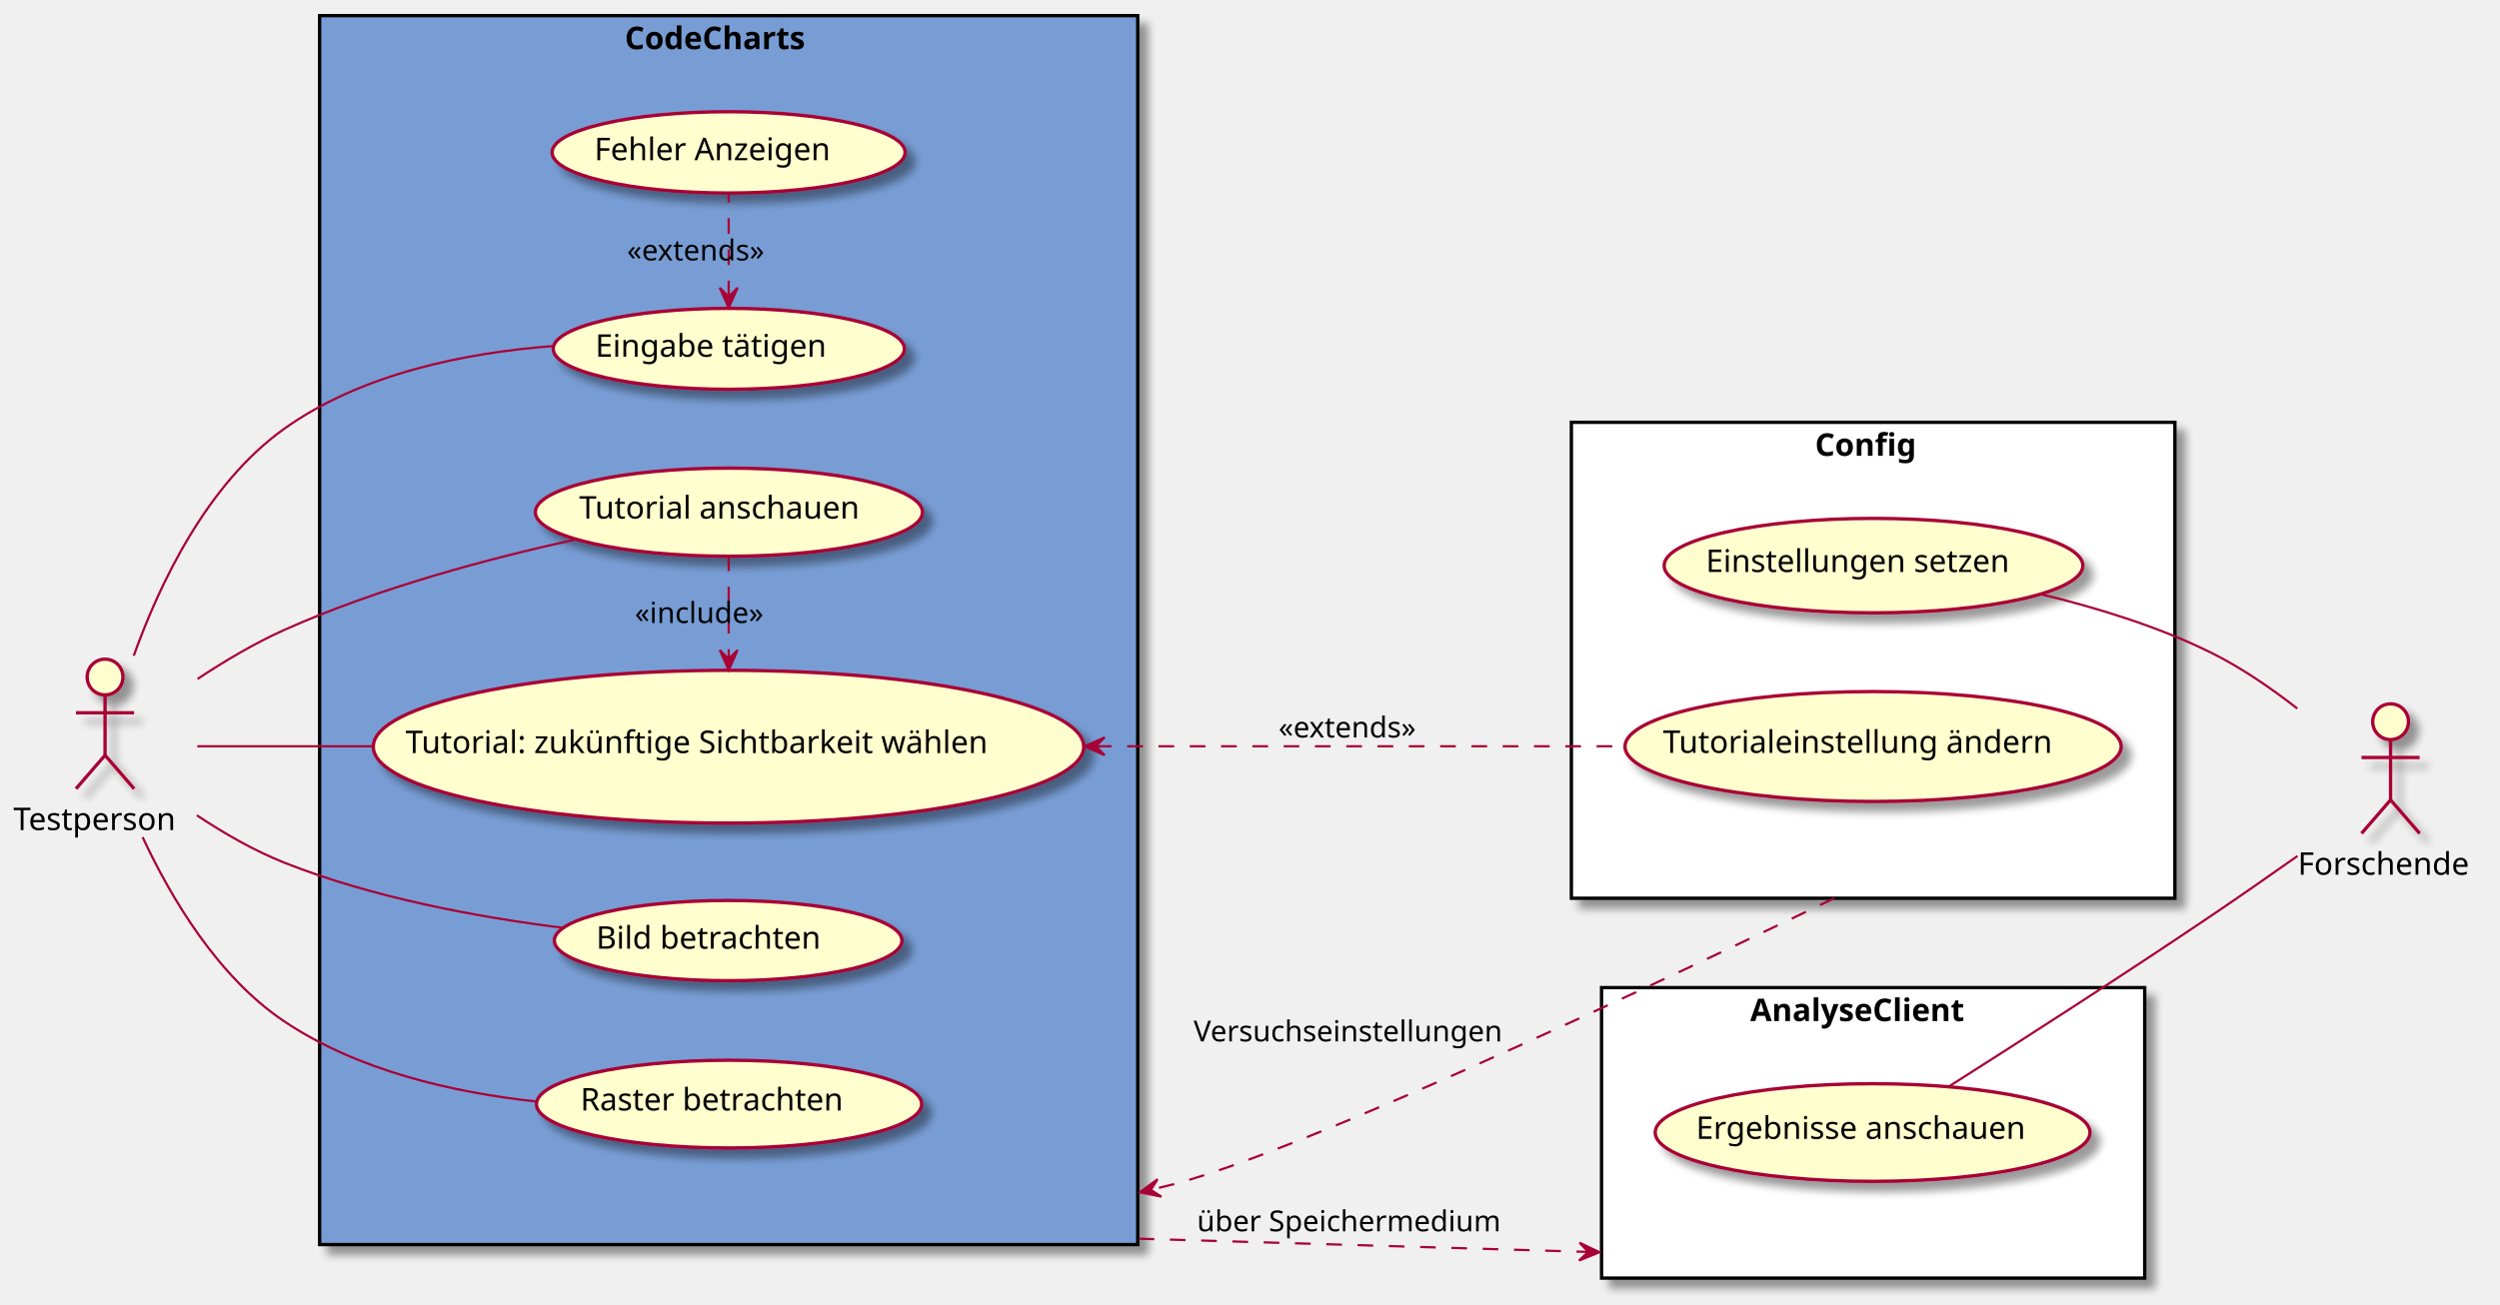
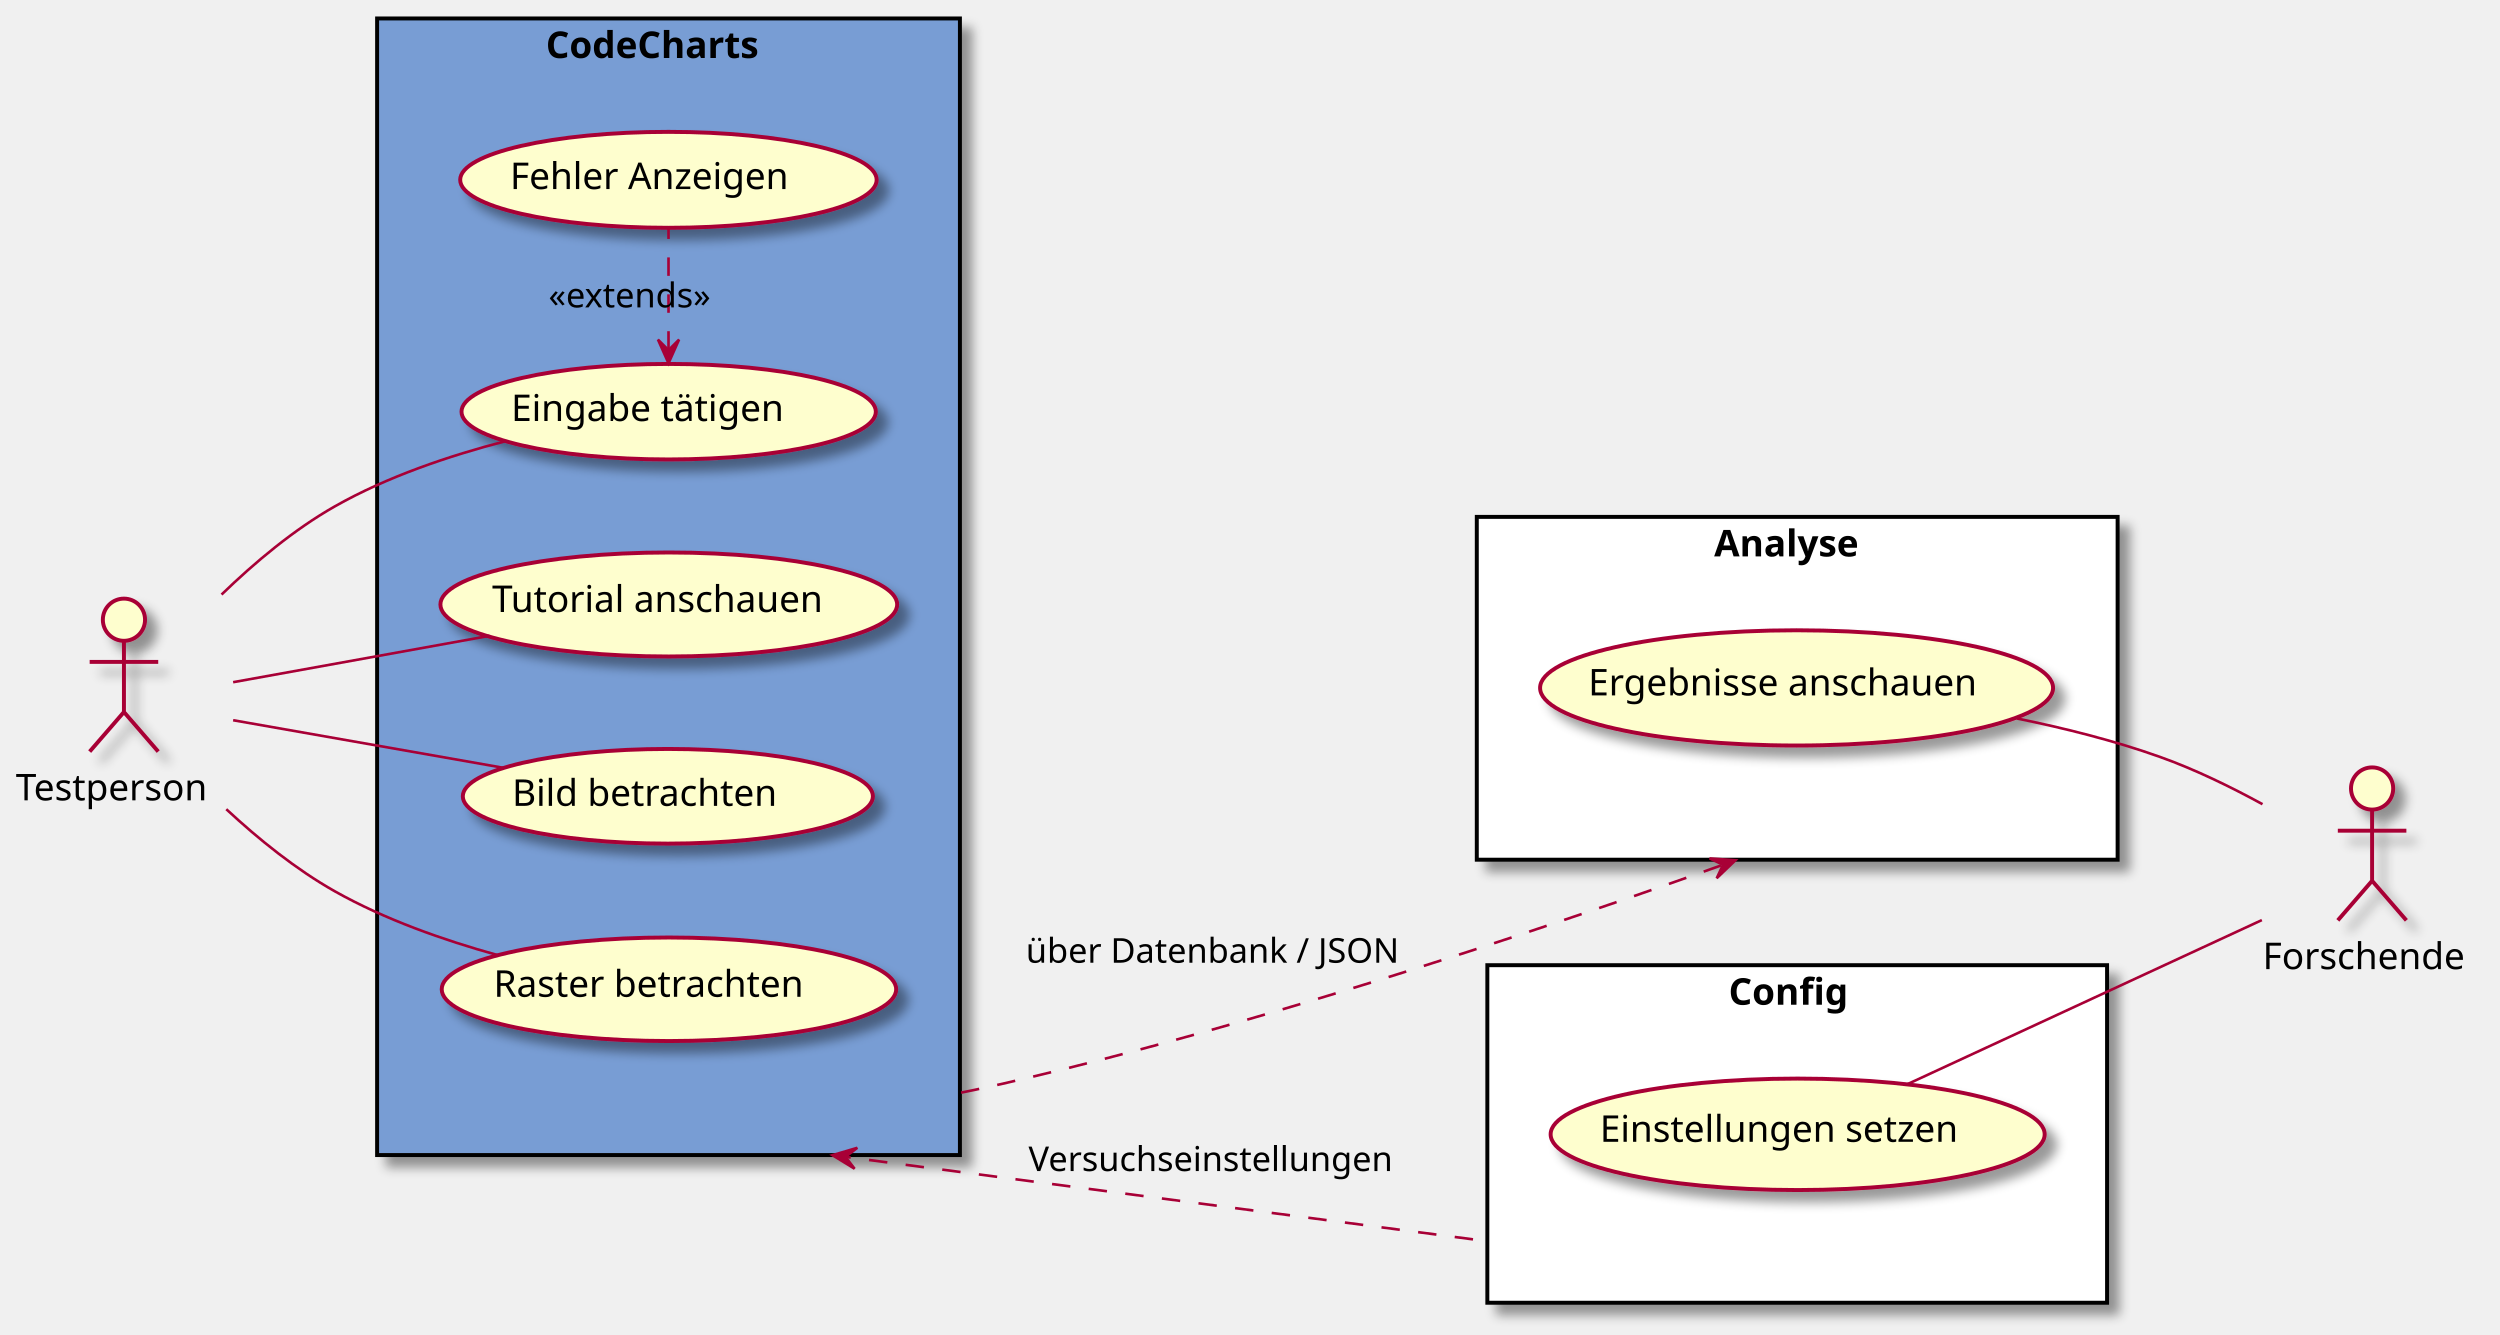
- <svg xmlns="http://www.w3.org/2000/svg" contentScriptType="application/ecmascript" contentStyleType="text/css" height="584px" preserveAspectRatio="none" style="width:1118px;height:584px;background:#FFFFFF;" version="1.1" viewBox="0 0 1118 584" width="1118px" zoomAndPan="magnify">
+ <svg xmlns="http://www.w3.org/2000/svg" contentScriptType="application/ecmascript" contentStyleType="text/css" height="506px" preserveAspectRatio="none" style="width:948px;height:506px;background:#FFFFFF;" version="1.1" viewBox="0 0 948 506" width="948px" zoomAndPan="magnify">
  <defs>
-     <filter height="300%" id="f1fup3zqpyefv5" width="300%" x="-1" y="-1">
+     <filter height="300%" id="f10gtli7p9csfs" width="300%" x="-1" y="-1">
      <feGaussianBlur result="blurOut" stdDeviation="2.0" />
      <feColorMatrix in="blurOut" result="blurOut2" type="matrix" values="0 0 0 0 0 0 0 0 0 0 0 0 0 0 0 0 0 0 .4 0" />
      <feOffset dx="4.0" dy="4.0" in="blurOut2" result="blurOut3" />
      <feBlend in="SourceGraphic" in2="blurOut3" mode="normal" />
    </filter>
  </defs>
  <g>
-     <rect fill="#789DD4" filter="url(#f1fup3zqpyefv5)" height="550" style="stroke:#000000;stroke-width:1.5;" width="366" x="143" y="7" />
-     <text fill="#000000" font-family="sans-serif" font-size="14" font-weight="bold" lengthAdjust="spacing" textLength="93" x="279.5" y="21.995">CodeCharts</text>
-     <rect fill="#FFFFFF" filter="url(#f1fup3zqpyefv5)" height="130" style="stroke:#000000;stroke-width:1.5;" width="243" x="716.5" y="442" />
-     <text fill="#000000" font-family="sans-serif" font-size="14" font-weight="bold" lengthAdjust="spacing" textLength="110" x="783" y="456.995">AnalyseClient</text>
-     <rect fill="#FFFFFF" filter="url(#f1fup3zqpyefv5)" height="213" style="stroke:#000000;stroke-width:1.5;" width="270" x="703" y="189" />
-     <text fill="#000000" font-family="sans-serif" font-size="14" font-weight="bold" lengthAdjust="spacing" textLength="52" x="812" y="203.995">Config</text>
-     <ellipse cx="326.1" cy="229.22" fill="#FEFECE" filter="url(#f1fup3zqpyefv5)" rx="86.6" ry="19.72" style="stroke:#A80036;stroke-width:1.5;" />
-     <text fill="#000000" font-family="sans-serif" font-size="14" lengthAdjust="spacing" textLength="134" x="259.1" y="232.067">Tutorial anschauen</text>
-     <ellipse cx="325.917" cy="334.183" fill="#FEFECE" filter="url(#f1fup3zqpyefv5)" rx="158.917" ry="34.183" style="stroke:#A80036;stroke-width:1.5;" />
-     <text fill="#000000" font-family="sans-serif" font-size="14" lengthAdjust="spacing" textLength="289" x="181.417" y="337.03">Tutorial: zukünftige Sichtbarkeit wählen</text>
-     <ellipse cx="325.753" cy="420.951" fill="#FEFECE" filter="url(#f1fup3zqpyefv5)" rx="77.753" ry="17.951" style="stroke:#A80036;stroke-width:1.5;" />
-     <text fill="#000000" font-family="sans-serif" font-size="14" lengthAdjust="spacing" textLength="113" x="266.699" y="424.581">Bild betrachten</text>
-     <ellipse cx="326.163" cy="494.133" fill="#FEFECE" filter="url(#f1fup3zqpyefv5)" rx="86.163" ry="19.633" style="stroke:#A80036;stroke-width:1.5;" />
-     <text fill="#000000" font-family="sans-serif" font-size="14" lengthAdjust="spacing" textLength="133" x="259.663" y="496.979">Raster betrachten</text>
-     <ellipse cx="326.059" cy="156.112" fill="#FEFECE" filter="url(#f1fup3zqpyefv5)" rx="78.559" ry="18.112" style="stroke:#A80036;stroke-width:1.5;" />
-     <text fill="#000000" font-family="sans-serif" font-size="14" lengthAdjust="spacing" textLength="115" x="266.333" y="159.653">Eingabe tätigen</text>
-     <ellipse cx="325.965" cy="68.193" fill="#FEFECE" filter="url(#f1fup3zqpyefv5)" rx="78.965" ry="18.193" style="stroke:#A80036;stroke-width:1.5;" />
-     <text fill="#000000" font-family="sans-serif" font-size="14" lengthAdjust="spacing" textLength="116" x="265.9" y="71.689">Fehler Anzeigen</text>
-     <ellipse cx="837.76" cy="506.852" fill="#FEFECE" filter="url(#f1fup3zqpyefv5)" rx="97.26" ry="21.852" style="stroke:#A80036;stroke-width:1.5;" />
-     <text fill="#000000" font-family="sans-serif" font-size="14" lengthAdjust="spacing" textLength="158" x="758.76" y="509.699">Ergebnisse anschauen</text>
-     <ellipse cx="838.169" cy="253.134" fill="#FEFECE" filter="url(#f1fup3zqpyefv5)" rx="93.669" ry="21.134" style="stroke:#A80036;stroke-width:1.5;" />
-     <text fill="#000000" font-family="sans-serif" font-size="14" lengthAdjust="spacing" textLength="150" x="763.169" y="255.981">Einstellungen setzen</text>
-     <ellipse cx="837.981" cy="334.096" fill="#FEFECE" filter="url(#f1fup3zqpyefv5)" rx="110.981" ry="24.596" style="stroke:#A80036;stroke-width:1.5;" />
-     <text fill="#000000" font-family="sans-serif" font-size="14" lengthAdjust="spacing" textLength="188" x="743.981" y="336.943">Tutorialeinstellung ändern</text>
-     <ellipse cx="47" cy="303" fill="#FEFECE" filter="url(#f1fup3zqpyefv5)" rx="8" ry="8" style="stroke:#A80036;stroke-width:1.5;" />
-     <path d="M47,311 L47,338 M34,319 L60,319 M47,338 L34,353 M47,338 L60,353 " fill="none" filter="url(#f1fup3zqpyefv5)" style="stroke:#A80036;stroke-width:1.5;" />
-     <text fill="#000000" font-family="sans-serif" font-size="14" lengthAdjust="spacing" textLength="82" x="6" y="371.495">Testperson</text>
-     <ellipse cx="1069.5" cy="323" fill="#FEFECE" filter="url(#f1fup3zqpyefv5)" rx="8" ry="8" style="stroke:#A80036;stroke-width:1.5;" />
-     <path d="M1069.5,331 L1069.5,358 M1056.5,339 L1082.5,339 M1069.5,358 L1056.5,373 M1069.5,358 L1082.5,373 " fill="none" filter="url(#f1fup3zqpyefv5)" style="stroke:#A80036;stroke-width:1.5;" />
-     <text fill="#000000" font-family="sans-serif" font-size="14" lengthAdjust="spacing" textLength="83" x="1028" y="391.495">Forschende</text>
-     <path d="M326,132.603 C326,118.067 326,99.656 326,86.21 " fill="none" id="et-backto-fa" style="stroke:#A80036;stroke-width:1.0;stroke-dasharray:7.0,7.0;" />
-     <polygon fill="#A80036" points="326,137.766,330,128.766,326,132.766,322,128.766,326,137.766" style="stroke:#A80036;stroke-width:1.0;" />
-     <text fill="#000000" font-family="sans-serif" font-size="13" lengthAdjust="spacing" textLength="68" x="280.5" y="116.567">«extends»</text>
-     <path d="M326,248.544 C326,261.483 326,278.907 326,294.645 " fill="none" id="td-to-tw" style="stroke:#A80036;stroke-width:1.0;stroke-dasharray:7.0,7.0;" />
-     <polygon fill="#A80036" points="326,299.91,330,290.91,326,294.91,322,290.91,326,299.91" style="stroke:#A80036;stroke-width:1.0;" />
-     <text fill="#000000" font-family="sans-serif" font-size="13" lengthAdjust="spacing" textLength="61" x="284" y="278.817">«include»</text>
-     <path d="M88.381,303.853 C100.363,295.91 113.817,287.916 127,282 C169.043,263.132 219.217,249.791 258.538,241.213 " fill="none" id="t-td" style="stroke:#A80036;stroke-width:1.0;" />
-     <path d="M88.278,334 C109.735,334 137.672,334 166.796,334 " fill="none" id="t-tw" style="stroke:#A80036;stroke-width:1.0;" />
-     <path d="M88.066,364.891 C100.043,372.847 113.574,380.66 127,386 C166.735,401.804 213.78,410.497 252.04,415.266 " fill="none" id="t-bb" style="stroke:#A80036;stroke-width:1.0;" />
-     <path d="M63.804,374.659 C76.658,402.238 97.521,437.164 127,457 C159.93,479.158 202.581,488.942 239.86,492.967 " fill="none" id="t-rb" style="stroke:#A80036;stroke-width:1.0;" />
-     <path d="M59.838,293.47 C71.528,260.859 92.71,216.556 127,192 C161.655,167.182 208.248,157.843 247.529,154.865 " fill="none" id="t-et" style="stroke:#A80036;stroke-width:1.0;" />
-     <path d="M912.479,265.805 C937.547,271.796 965.232,280.273 989,292 C1002.499,298.66 1015.9,307.843 1027.75,317.101 " fill="none" id="es-f" style="stroke:#A80036;stroke-width:1.0;" />
-     <path d="M872.018,486.178 C902.575,466.783 949.161,436.897 989,410 C1001.733,401.403 1015.46,391.842 1027.86,383.089 " fill="none" id="ea-f" style="stroke:#A80036;stroke-width:1.0;" />
-     <path d="M490.294,334 C567.579,334 657.83,334 726.875,334 " fill="none" id="tw-backto-tä" style="stroke:#A80036;stroke-width:1.0;stroke-dasharray:7.0,7.0;" />
-     <polygon fill="#A80036" points="485.223,334,494.223,338,490.223,334,494.223,330,485.223,334" style="stroke:#A80036;stroke-width:1.0;" />
-     <text fill="#000000" font-family="sans-serif" font-size="13" lengthAdjust="spacing" textLength="68" x="572" y="330.067">«extends»</text>
-     <path d="M509.384,554.364 C510.329,554.392 511.274,554.42 512.222,554.448 C519.799,554.671 527.466,554.896 535.192,555.123 C550.644,555.578 566.334,556.039 582.023,556.501 C613.402,557.424 644.78,558.346 674.258,559.213 C681.627,559.43 688.878,559.644 695.98,559.852 C699.531,559.957 703.045,560.06 706.518,560.162 C708.254,560.213 709.981,560.264 711.696,560.315 C712.554,560.34 713.409,560.365 714.261,560.39 C714.688,560.403 715.113,560.415 715.538,560.428 " fill="none" id="z-to-a" style="stroke:#A80036;stroke-width:1.0;stroke-dasharray:7.0,7.0;" />
-     <polygon fill="#A80036" points="715.538,560.428,706.66,556.165,710.54,560.281,706.424,564.161,715.538,560.428" style="stroke:#A80036;stroke-width:1.0;" />
-     <text fill="#000000" font-family="sans-serif" font-size="13" lengthAdjust="spacing" textLength="141" x="535.5" y="551.067">über Speichermedium</text>
-     <path d="M820.522,402.009 C820.267,402.132 820.01,402.256 819.75,402.382 C817.671,403.387 815.426,404.471 813.027,405.627 C808.229,407.94 802.813,410.542 796.878,413.383 C773.135,424.746 741.066,439.923 706.842,455.632 C638.393,487.05 561.323,520.595 525,530 C522.367,530.682 519.709,531.339 517.03,531.974 C515.69,532.291 514.345,532.603 512.995,532.909 C512.32,533.062 511.644,533.213 510.967,533.363 C510.628,533.438 510.289,533.513 509.95,533.587 " fill="none" id="c-to-z" style="stroke:#A80036;stroke-width:1.0;stroke-dasharray:7.0,7.0;" />
-     <polygon fill="#A80036" points="509.95,533.587,519.598,535.568,514.834,532.517,517.885,527.753,509.95,533.587" style="stroke:#A80036;stroke-width:1.0;" />
-     <text fill="#000000" font-family="sans-serif" font-size="13" lengthAdjust="spacing" textLength="144" x="534" y="466.067">Versuchseinstellungen</text>
+     <rect fill="#789DD4" filter="url(#f10gtli7p9csfs)" height="431" style="stroke:#000000;stroke-width:1.5;" width="221" x="143" y="7" />
+     <text fill="#000000" font-family="sans-serif" font-size="14" font-weight="bold" lengthAdjust="spacing" textLength="93" x="207" y="21.995">CodeCharts</text>
+     <rect fill="#FFFFFF" filter="url(#f10gtli7p9csfs)" height="130" style="stroke:#000000;stroke-width:1.5;" width="243" x="560" y="196" />
+     <text fill="#000000" font-family="sans-serif" font-size="14" font-weight="bold" lengthAdjust="spacing" textLength="63" x="650" y="210.995">Analyse</text>
+     <rect fill="#FFFFFF" filter="url(#f10gtli7p9csfs)" height="128" style="stroke:#000000;stroke-width:1.5;" width="235" x="564" y="366" />
+     <text fill="#000000" font-family="sans-serif" font-size="14" font-weight="bold" lengthAdjust="spacing" textLength="52" x="655.5" y="380.995">Config</text>
+     <ellipse cx="253.6" cy="229.22" fill="#FEFECE" filter="url(#f10gtli7p9csfs)" rx="86.6" ry="19.72" style="stroke:#A80036;stroke-width:1.5;" />
+     <text fill="#000000" font-family="sans-serif" font-size="14" lengthAdjust="spacing" textLength="134" x="186.6" y="232.067">Tutorial anschauen</text>
+     <ellipse cx="253.253" cy="301.951" fill="#FEFECE" filter="url(#f10gtli7p9csfs)" rx="77.753" ry="17.951" style="stroke:#A80036;stroke-width:1.5;" />
+     <text fill="#000000" font-family="sans-serif" font-size="14" lengthAdjust="spacing" textLength="113" x="194.199" y="305.581">Bild betrachten</text>
+     <ellipse cx="253.663" cy="375.133" fill="#FEFECE" filter="url(#f10gtli7p9csfs)" rx="86.163" ry="19.633" style="stroke:#A80036;stroke-width:1.5;" />
+     <text fill="#000000" font-family="sans-serif" font-size="14" lengthAdjust="spacing" textLength="133" x="187.163" y="377.979">Raster betrachten</text>
+     <ellipse cx="253.559" cy="156.112" fill="#FEFECE" filter="url(#f10gtli7p9csfs)" rx="78.559" ry="18.112" style="stroke:#A80036;stroke-width:1.5;" />
+     <text fill="#000000" font-family="sans-serif" font-size="14" lengthAdjust="spacing" textLength="115" x="193.833" y="159.653">Eingabe tätigen</text>
+     <ellipse cx="253.465" cy="68.193" fill="#FEFECE" filter="url(#f10gtli7p9csfs)" rx="78.965" ry="18.193" style="stroke:#A80036;stroke-width:1.5;" />
+     <text fill="#000000" font-family="sans-serif" font-size="14" lengthAdjust="spacing" textLength="116" x="193.4" y="71.689">Fehler Anzeigen</text>
+     <ellipse cx="681.26" cy="260.852" fill="#FEFECE" filter="url(#f10gtli7p9csfs)" rx="97.26" ry="21.852" style="stroke:#A80036;stroke-width:1.5;" />
+     <text fill="#000000" font-family="sans-serif" font-size="14" lengthAdjust="spacing" textLength="158" x="602.26" y="263.699">Ergebnisse anschauen</text>
+     <ellipse cx="681.669" cy="430.134" fill="#FEFECE" filter="url(#f10gtli7p9csfs)" rx="93.669" ry="21.134" style="stroke:#A80036;stroke-width:1.5;" />
+     <text fill="#000000" font-family="sans-serif" font-size="14" lengthAdjust="spacing" textLength="150" x="606.669" y="432.981">Einstellungen setzen</text>
+     <ellipse cx="47" cy="235" fill="#FEFECE" filter="url(#f10gtli7p9csfs)" rx="8" ry="8" style="stroke:#A80036;stroke-width:1.5;" />
+     <path d="M47,243 L47,270 M34,251 L60,251 M47,270 L34,285 M47,270 L60,285 " fill="none" filter="url(#f10gtli7p9csfs)" style="stroke:#A80036;stroke-width:1.5;" />
+     <text fill="#000000" font-family="sans-serif" font-size="14" lengthAdjust="spacing" textLength="82" x="6" y="303.495">Testperson</text>
+     <ellipse cx="899.5" cy="299" fill="#FEFECE" filter="url(#f10gtli7p9csfs)" rx="8" ry="8" style="stroke:#A80036;stroke-width:1.5;" />
+     <path d="M899.5,307 L899.5,334 M886.5,315 L912.5,315 M899.5,334 L886.5,349 M899.5,334 L912.5,349 " fill="none" filter="url(#f10gtli7p9csfs)" style="stroke:#A80036;stroke-width:1.5;" />
+     <text fill="#000000" font-family="sans-serif" font-size="14" lengthAdjust="spacing" textLength="83" x="858" y="367.495">Forschende</text>
+     <path d="M253.5,132.603 C253.5,118.067 253.5,99.656 253.5,86.21 " fill="none" id="et-backto-fa" style="stroke:#A80036;stroke-width:1.0;stroke-dasharray:7.0,7.0;" />
+     <polygon fill="#A80036" points="253.5,137.766,257.5,128.766,253.5,132.766,249.5,128.766,253.5,137.766" style="stroke:#A80036;stroke-width:1.0;" />
+     <text fill="#000000" font-family="sans-serif" font-size="13" lengthAdjust="spacing" textLength="68" x="208" y="116.567">«extends»</text>
+     <path d="M88.403,258.69 C116.106,253.678 153.512,246.91 185.614,241.102 " fill="none" id="t-td" style="stroke:#A80036;stroke-width:1.0;" />
+     <path d="M88.403,273.112 C117.619,278.256 157.628,285.299 190.825,291.143 " fill="none" id="t-bb" style="stroke:#A80036;stroke-width:1.0;" />
+     <path d="M85.812,306.848 C98.05,318.221 112.286,329.714 127,338 C145.902,348.645 168.166,356.497 188.654,362.158 " fill="none" id="t-rb" style="stroke:#A80036;stroke-width:1.0;" />
+     <path d="M84.012,225.461 C96.589,213.271 111.472,200.809 127,192 C146.814,180.759 170.412,172.796 191.771,167.269 " fill="none" id="t-et" style="stroke:#A80036;stroke-width:1.0;" />
+     <path d="M723.128,411.191 C761.623,393.369 819.132,366.745 857.688,348.895 " fill="none" id="es-f" style="stroke:#A80036;stroke-width:1.0;" />
+     <path d="M764.795,272.439 C782.931,276.124 801.841,280.891 819,287 C832.157,291.684 845.774,298.308 857.942,304.958 " fill="none" id="ea-f" style="stroke:#A80036;stroke-width:1.0;" />
+     <path d="M364.447,414.329 C366.204,413.977 367.954,413.619 369.694,413.255 C373.175,412.527 376.617,411.775 380,411 C447.073,395.635 520.917,372.866 578.618,353.703 C607.468,344.122 632.283,335.442 650.198,329.04 C652.438,328.24 654.569,327.475 656.588,326.749 C657.092,326.567 657.59,326.388 658.08,326.211 " fill="none" id="z-to-a" style="stroke:#A80036;stroke-width:1.0;stroke-dasharray:7.0,7.0;" />
+     <polygon fill="#A80036" points="658.08,326.211,648.257,325.501,653.376,327.907,650.97,333.027,658.08,326.211" style="stroke:#A80036;stroke-width:1.0;" />
+     <text fill="#000000" font-family="sans-serif" font-size="13" lengthAdjust="spacing" textLength="146" x="389" y="365.067">über Datenbank / JSON</text>
+     <path d="M315.656,438.039 C318.036,438.352 320.469,438.672 322.952,438.998 C362.676,444.22 415.099,451.111 467.52,458.003 C493.73,461.448 519.941,464.894 544.563,468.13 C550.718,468.94 556.775,469.736 562.707,470.515 C563.078,470.564 563.448,470.613 563.818,470.661 " fill="none" id="z-backto-c" style="stroke:#A80036;stroke-width:1.0;stroke-dasharray:7.0,7.0;" />
+     <polygon fill="#A80036" points="315.656,438.039,324.058,443.178,320.613,438.691,325.1,435.246,315.656,438.039" style="stroke:#A80036;stroke-width:1.0;" />
+     <text fill="#000000" font-family="sans-serif" font-size="13" lengthAdjust="spacing" textLength="144" x="390" y="444.067">Versuchseinstellungen</text>
  </g>
</svg>
